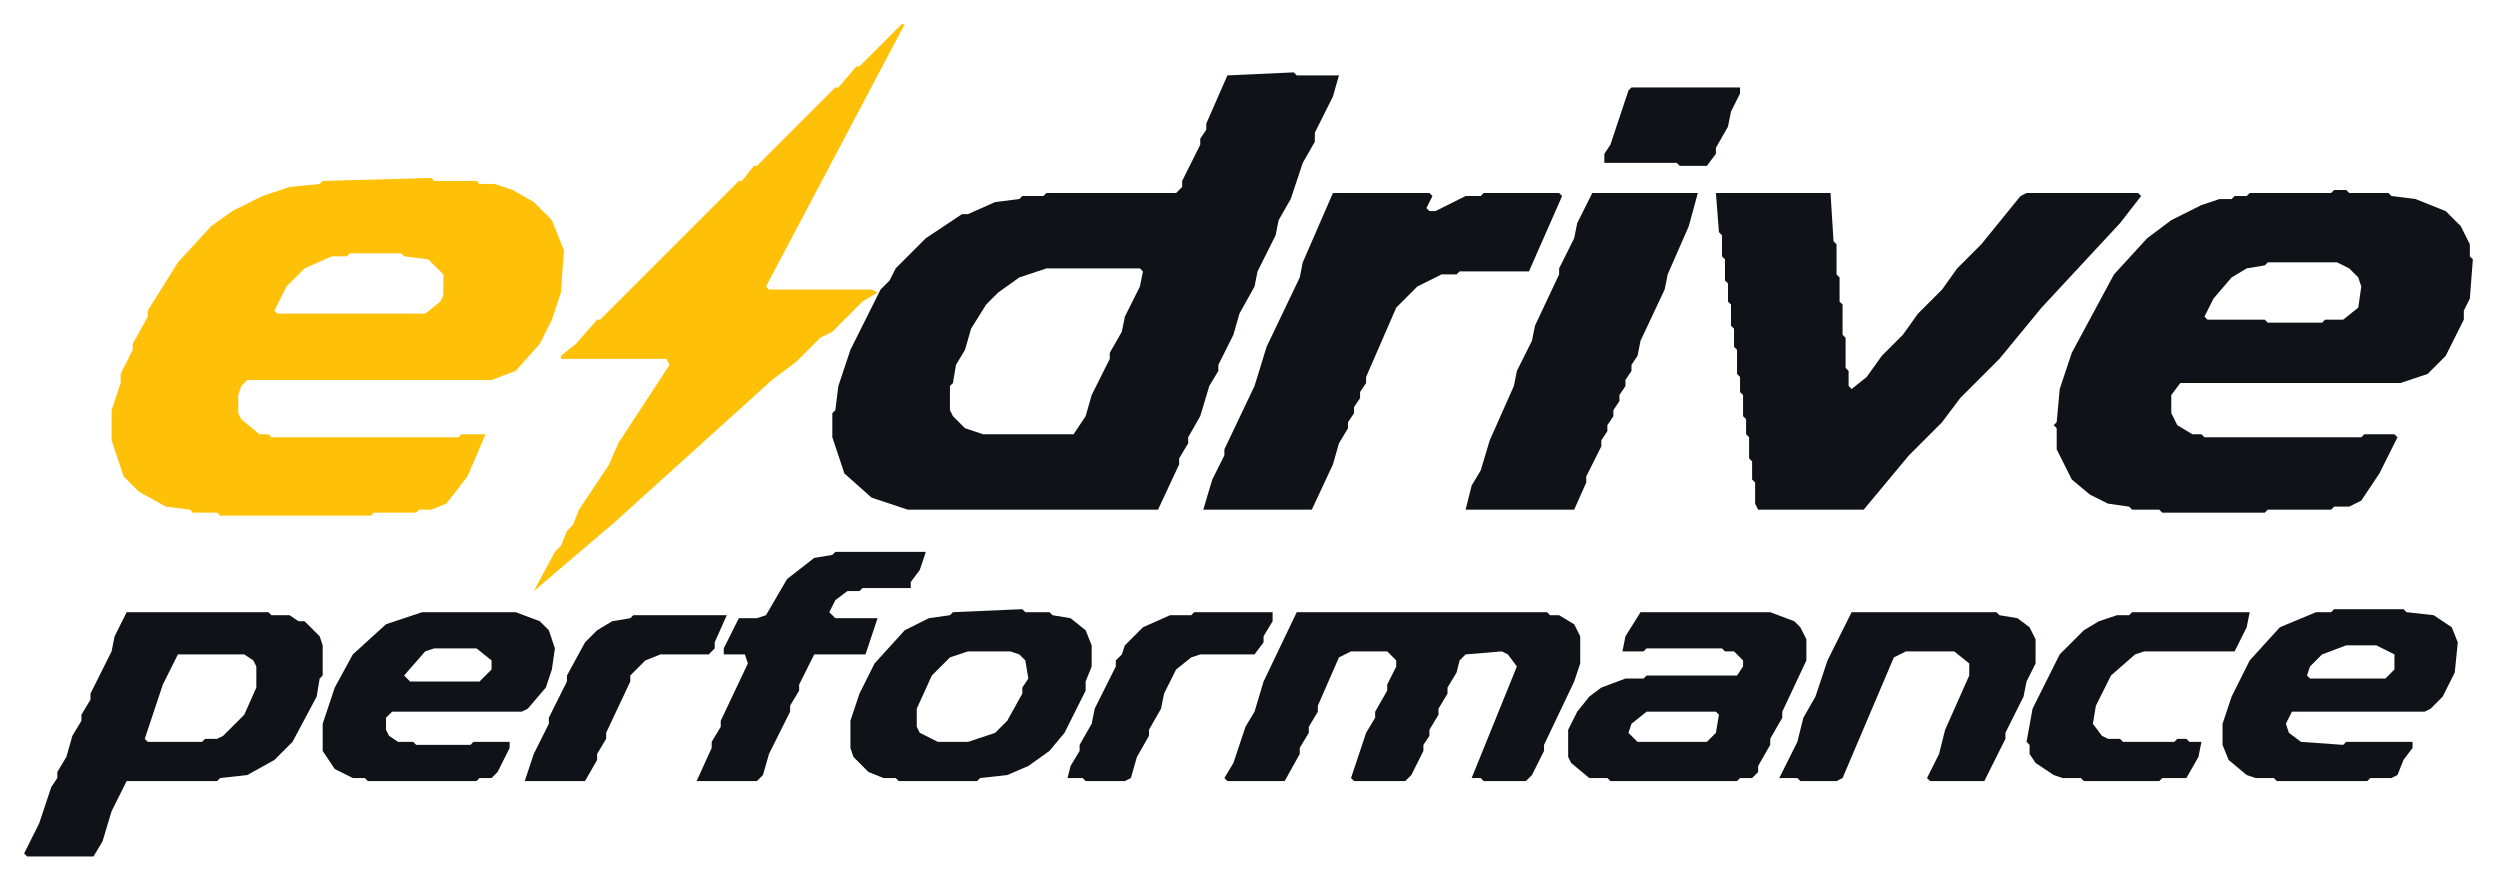
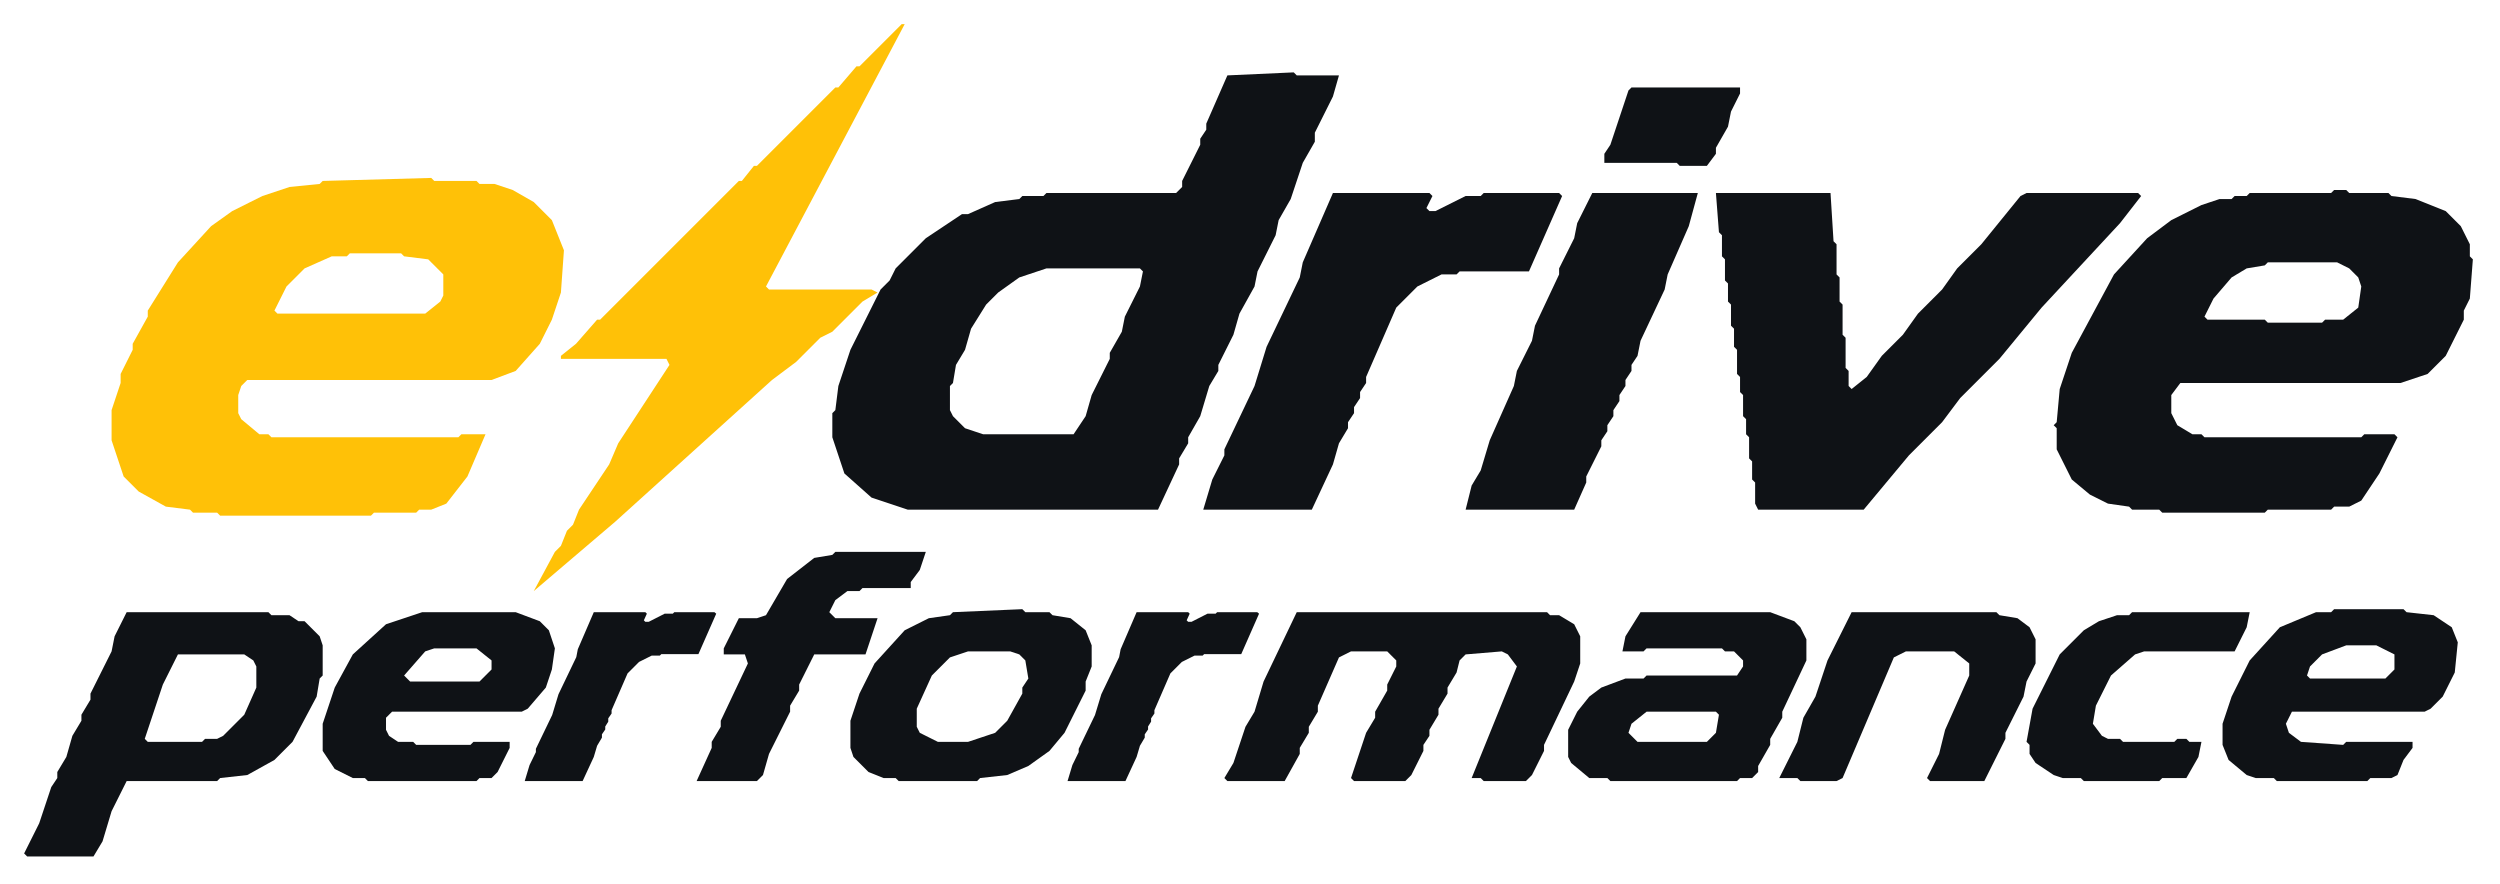
<svg xmlns="http://www.w3.org/2000/svg" viewBox="23 49 829 293" role="img" aria-label="e-drive performance logo">
  <path fill="#FFC107" fill-rule="evenodd" d="M206,122 L200,116 L193,112 L187,110 L182,110 L181,109 L167,109 L166,108 L130,109 L129,110 L119,111 L110,114 L100,119 L93,124 L82,136 L72,152 L72,154 L67,163 L67,165 L63,173 L63,176 L60,185 L60,195 L64,207 L69,212 L78,217 L86,218 L87,219 L95,219 L96,220 L146,220 L147,219 L161,219 L162,218 L166,218 L171,216 L178,207 L184,193 L176,193 L175,194 L113,194 L112,193 L109,193 L103,188 L102,186 L102,180 L103,177 L105,175 L186,175 L194,172 L202,163 L206,155 L209,146 L210,132 Z M114,152 L118,144 L124,138 L133,134 L138,134 L139,133 L156,133 L157,134 L165,135 L170,140 L170,147 L169,149 L164,153 L115,153 Z M323,57 L322,57 L308,71 L307,71 L301,78 L300,78 L274,104 L273,104 L269,109 L268,109 L222,155 L221,155 L214,163 L209,167 L209,168 L244,168 L245,170 L228,196 L225,203 L215,218 L213,223 L211,225 L209,230 L207,232 L200,245 L227,222 L279,175 L287,169 L295,161 L299,159 L309,149 L314,146 L312,145 L278,145 L277,144 Z" />
-   <path fill="#0F1216" fill-rule="evenodd" d="M264,253 L233,253 L232,254 L226,255 L221,258 L217,262 L211,273 L211,275 L205,287 L205,289 L200,299 L197,308 L217,308 L221,301 L221,299 L224,294 L224,292 L232,275 L232,273 L237,268 L242,266 L258,266 L260,264 L260,262 Z M769,252 L730,252 L729,253 L725,253 L719,255 L714,258 L706,266 L697,284 L695,295 L696,296 L696,299 L698,302 L704,306 L707,307 L713,307 L714,308 L739,308 L740,307 L748,307 L752,300 L753,295 L749,295 L748,294 L745,294 L744,295 L727,295 L726,294 L722,294 L720,293 L717,289 L718,283 L723,273 L731,266 L734,265 L764,265 L768,257 Z M637,252 L629,268 L625,280 L621,287 L619,295 L613,307 L619,307 L620,308 L632,308 L634,307 L651,267 L655,265 L671,265 L676,269 L676,273 L668,291 L666,299 L662,307 L663,308 L681,308 L688,294 L688,292 L694,280 L695,275 L698,269 L698,261 L696,257 L692,254 L686,253 L685,252 Z M567,252 L562,260 L561,265 L568,265 L569,264 L594,264 L595,265 L598,265 L601,268 L601,270 L599,273 L569,273 L568,274 L562,274 L554,277 L550,280 L546,285 L543,291 L543,300 L544,302 L550,307 L556,307 L557,308 L599,308 L600,307 L604,307 L606,305 L606,303 L610,296 L610,294 L614,287 L614,285 L622,268 L622,261 L620,257 L618,255 L610,252 Z M563,292 L564,289 L569,285 L592,285 L593,286 L592,292 L589,295 L566,295 Z M429,307 L430,308 L449,308 L454,299 L454,297 L457,292 L457,290 L460,285 L460,283 L467,267 L471,265 L483,265 L486,268 L486,270 L483,276 L483,278 L479,285 L479,287 L476,292 L471,307 L472,308 L489,308 L491,306 L495,298 L495,296 L497,293 L497,291 L500,286 L500,284 L503,279 L503,277 L506,272 L507,268 L509,266 L521,265 L523,266 L526,270 L511,307 L514,307 L515,308 L529,308 L531,306 L535,298 L535,296 L545,275 L547,269 L547,260 L545,256 L540,253 L537,253 L536,252 L453,252 L442,275 L439,285 L436,290 L432,302 Z M445,252 L419,252 L418,253 L411,253 L402,257 L396,263 L395,266 L393,268 L393,270 L386,284 L385,289 L381,296 L381,298 L378,303 L377,307 L382,307 L383,308 L396,308 L398,307 L400,300 L404,293 L404,291 L408,284 L409,279 L413,271 L418,267 L421,266 L439,266 L442,262 L442,260 L445,255 Z M205,258 L202,255 L194,252 L163,252 L151,256 L140,266 L134,277 L130,289 L130,298 L134,304 L140,307 L144,307 L145,308 L181,308 L182,307 L186,307 L188,305 L192,297 L192,295 L180,295 L179,296 L161,296 L160,295 L155,295 L152,293 L151,291 L151,287 L153,285 L196,285 L198,284 L204,277 L206,271 L207,264 Z M157,273 L164,265 L167,264 L181,264 L186,268 L186,271 L182,275 L159,275 Z M129,260 L124,255 L122,255 L119,253 L113,253 L112,252 L65,252 L61,260 L60,265 L53,279 L53,281 L50,286 L50,288 L47,293 L45,300 L42,305 L42,307 L40,310 L36,322 L31,332 L32,333 L54,333 L57,328 L60,318 L65,308 L95,308 L96,307 L105,306 L114,301 L120,295 L128,280 L129,274 L130,273 L130,263 Z M82,266 L104,266 L107,268 L108,270 L108,277 L104,286 L97,293 L95,294 L91,294 L90,295 L72,295 L71,294 L77,276 Z M836,257 L830,253 L821,252 L820,251 L797,251 L796,252 L791,252 L779,257 L769,268 L763,280 L760,289 L760,296 L762,301 L768,306 L771,307 L777,307 L778,308 L808,308 L809,307 L816,307 L818,306 L820,301 L823,297 L823,295 L801,295 L800,296 L786,295 L782,292 L781,289 L783,285 L827,285 L829,284 L833,280 L837,272 L838,262 Z M788,273 L789,270 L793,266 L801,263 L811,263 L817,266 L817,271 L814,274 L789,274 Z M383,258 L378,254 L372,253 L371,252 L363,252 L362,251 L339,252 L338,253 L331,254 L323,258 L313,269 L308,279 L305,288 L305,297 L306,300 L311,305 L316,307 L320,307 L321,308 L347,308 L348,307 L357,306 L364,303 L371,298 L376,292 L383,278 L383,275 L385,270 L385,263 Z M363,268 L364,274 L362,277 L362,279 L357,288 L353,292 L344,295 L334,295 L328,292 L327,290 L327,284 L332,273 L338,267 L344,265 L358,265 L361,266 Z M330,232 L300,232 L299,233 L293,234 L284,241 L277,253 L274,254 L268,254 L263,264 L263,266 L270,266 L271,269 L262,288 L262,290 L259,295 L259,297 L254,308 L274,308 L276,306 L278,299 L285,285 L285,283 L288,278 L288,276 L293,266 L310,266 L314,254 L300,254 L298,252 L300,248 L304,245 L308,245 L309,244 L325,244 L325,242 L328,238 Z M606,218 L641,218 L656,200 L667,189 L673,181 L686,168 L700,151 L726,123 L733,114 L732,113 L695,113 L693,114 L680,130 L672,138 L667,145 L659,153 L654,160 L647,167 L642,174 L637,178 L636,177 L636,172 L635,171 L635,161 L634,160 L634,150 L633,149 L633,141 L632,140 L632,130 L631,129 L630,113 L592,113 L593,126 L594,127 L594,134 L595,135 L595,142 L596,143 L596,149 L597,150 L597,157 L598,158 L598,164 L599,165 L599,173 L600,174 L600,179 L601,180 L601,187 L602,188 L602,193 L603,194 L603,201 L604,202 L604,208 L605,209 L605,216 Z M586,113 L551,113 L546,123 L545,128 L540,138 L540,140 L532,157 L531,162 L526,172 L525,177 L517,195 L514,205 L511,210 L509,218 L545,218 L549,209 L549,207 L554,197 L554,195 L556,192 L556,190 L558,187 L558,185 L560,182 L560,180 L562,177 L562,175 L564,172 L564,170 L566,167 L567,162 L575,145 L576,140 L583,124 Z M541,114 L540,113 L515,113 L514,114 L509,114 L499,119 L497,119 L496,118 L498,114 L497,113 L465,113 L455,136 L454,141 L443,164 L439,177 L429,198 L429,200 L425,208 L422,218 L458,218 L465,203 L467,196 L470,191 L470,189 L472,186 L472,184 L474,181 L474,179 L476,176 L476,174 L486,151 L493,144 L501,140 L506,140 L507,139 L530,139 Z M839,124 L834,119 L824,115 L816,114 L815,113 L802,113 L801,112 L797,112 L796,113 L769,113 L768,114 L764,114 L763,115 L759,115 L753,117 L743,122 L735,128 L724,140 L710,166 L706,178 L705,189 L704,190 L705,191 L705,198 L710,208 L716,213 L722,216 L729,217 L730,218 L739,218 L740,219 L774,219 L775,218 L796,218 L797,217 L802,217 L806,215 L812,206 L818,194 L817,193 L807,193 L806,194 L754,194 L753,193 L750,193 L745,190 L743,186 L743,180 L746,176 L819,176 L828,173 L834,167 L840,155 L840,152 L842,148 L843,135 L842,134 L842,130 Z M754,154 L757,148 L763,141 L768,138 L774,137 L775,136 L798,136 L802,138 L805,141 L806,144 L805,151 L800,155 L794,155 L793,156 L775,156 L774,155 L755,155 Z M563,79 L557,97 L555,100 L555,103 L579,103 L580,104 L589,104 L592,100 L592,98 L596,91 L597,86 L600,80 L600,78 L564,78 Z M467,74 L453,74 L452,73 L430,74 L423,90 L423,92 L421,95 L421,97 L415,109 L415,111 L413,113 L370,113 L369,114 L362,114 L361,115 L353,116 L344,120 L342,120 L330,128 L320,138 L318,142 L315,145 L305,165 L301,177 L300,185 L299,186 L299,194 L303,206 L312,214 L324,218 L407,218 L414,203 L414,201 L417,196 L417,194 L421,187 L424,177 L427,172 L427,170 L432,160 L434,153 L439,144 L440,139 L446,127 L447,122 L451,115 L455,103 L459,96 L459,93 L465,81 Z M402,139 L401,144 L396,154 L395,159 L391,166 L391,168 L385,180 L383,187 L379,193 L349,193 L343,191 L339,187 L338,185 L338,177 L339,176 L340,170 L343,165 L345,158 L350,150 L354,146 L361,141 L370,138 L401,138 Z" />
+   <path fill="#0F1216" fill-rule="evenodd" d="M260.5,252.5 L259.9,252 L246.6,252 L246.1,252.5 L243.4,252.5 L238.1,255.2 L237,255.2 L236.5,254.7 L237.5,252.5 L237,252 L219.9,252 L214.6,264.3 L214.1,266.9 L208.2,279.2 L206.1,286.1 L200.7,297.3 L200.7,298.4 L198.6,302.7 L197,308 L216.2,308 L219.9,300 L221,296.3 L222.6,293.6 L222.6,292.5 L223.7,290.9 L223.7,289.9 L224.7,288.3 L224.7,287.2 L225.8,285.6 L225.8,284.5 L231.1,272.3 L234.9,268.5 L239.1,266.4 L241.8,266.4 L242.3,265.9 L254.6,265.9 Z M769,252 L730,252 L729,253 L725,253 L719,255 L714,258 L706,266 L697,284 L695,295 L696,296 L696,299 L698,302 L704,306 L707,307 L713,307 L714,308 L739,308 L740,307 L748,307 L752,300 L753,295 L749,295 L748,294 L745,294 L744,295 L727,295 L726,294 L722,294 L720,293 L717,289 L718,283 L723,273 L731,266 L734,265 L764,265 L768,257 Z M637,252 L629,268 L625,280 L621,287 L619,295 L613,307 L619,307 L620,308 L632,308 L634,307 L651,267 L655,265 L671,265 L676,269 L676,273 L668,291 L666,299 L662,307 L663,308 L681,308 L688,294 L688,292 L694,280 L695,275 L698,269 L698,261 L696,257 L692,254 L686,253 L685,252 Z M567,252 L562,260 L561,265 L568,265 L569,264 L594,264 L595,265 L598,265 L601,268 L601,270 L599,273 L569,273 L568,274 L562,274 L554,277 L550,280 L546,285 L543,291 L543,300 L544,302 L550,307 L556,307 L557,308 L599,308 L600,307 L604,307 L606,305 L606,303 L610,296 L610,294 L614,287 L614,285 L622,268 L622,261 L620,257 L618,255 L610,252 Z M563,292 L564,289 L569,285 L592,285 L593,286 L592,292 L589,295 L566,295 Z M429,307 L430,308 L449,308 L454,299 L454,297 L457,292 L457,290 L460,285 L460,283 L467,267 L471,265 L483,265 L486,268 L486,270 L483,276 L483,278 L479,285 L479,287 L476,292 L471,307 L472,308 L489,308 L491,306 L495,298 L495,296 L497,293 L497,291 L500,286 L500,284 L503,279 L503,277 L506,272 L507,268 L509,266 L521,265 L523,266 L526,270 L511,307 L514,307 L515,308 L529,308 L531,306 L535,298 L535,296 L545,275 L547,269 L547,260 L545,256 L540,253 L537,253 L536,252 L453,252 L442,275 L439,285 L436,290 L432,302 Z M440.5,252.5 L439.9,252 L426.6,252 L426.1,252.5 L423.4,252.5 L418.1,255.2 L417,255.2 L416.5,254.7 L417.5,252.5 L417,252 L399.9,252 L394.6,264.3 L394.1,266.9 L388.2,279.2 L386.1,286.1 L380.7,297.3 L380.7,298.4 L378.6,302.7 L377,308 L396.2,308 L399.9,300 L401,296.3 L402.6,293.6 L402.6,292.5 L403.7,290.9 L403.7,289.9 L404.7,288.3 L404.7,287.2 L405.8,285.6 L405.8,284.5 L411.1,272.3 L414.9,268.5 L419.1,266.4 L421.8,266.4 L422.3,265.9 L434.6,265.9 Z M205,258 L202,255 L194,252 L163,252 L151,256 L140,266 L134,277 L130,289 L130,298 L134,304 L140,307 L144,307 L145,308 L181,308 L182,307 L186,307 L188,305 L192,297 L192,295 L180,295 L179,296 L161,296 L160,295 L155,295 L152,293 L151,291 L151,287 L153,285 L196,285 L198,284 L204,277 L206,271 L207,264 Z M157,273 L164,265 L167,264 L181,264 L186,268 L186,271 L182,275 L159,275 Z M129,260 L124,255 L122,255 L119,253 L113,253 L112,252 L65,252 L61,260 L60,265 L53,279 L53,281 L50,286 L50,288 L47,293 L45,300 L42,305 L42,307 L40,310 L36,322 L31,332 L32,333 L54,333 L57,328 L60,318 L65,308 L95,308 L96,307 L105,306 L114,301 L120,295 L128,280 L129,274 L130,273 L130,263 Z M82,266 L104,266 L107,268 L108,270 L108,277 L104,286 L97,293 L95,294 L91,294 L90,295 L72,295 L71,294 L77,276 Z M836,257 L830,253 L821,252 L820,251 L797,251 L796,252 L791,252 L779,257 L769,268 L763,280 L760,289 L760,296 L762,301 L768,306 L771,307 L777,307 L778,308 L808,308 L809,307 L816,307 L818,306 L820,301 L823,297 L823,295 L801,295 L800,296 L786,295 L782,292 L781,289 L783,285 L827,285 L829,284 L833,280 L837,272 L838,262 Z M788,273 L789,270 L793,266 L801,263 L811,263 L817,266 L817,271 L814,274 L789,274 Z M383,258 L378,254 L372,253 L371,252 L363,252 L362,251 L339,252 L338,253 L331,254 L323,258 L313,269 L308,279 L305,288 L305,297 L306,300 L311,305 L316,307 L320,307 L321,308 L347,308 L348,307 L357,306 L364,303 L371,298 L376,292 L383,278 L383,275 L385,270 L385,263 Z M363,268 L364,274 L362,277 L362,279 L357,288 L353,292 L344,295 L334,295 L328,292 L327,290 L327,284 L332,273 L338,267 L344,265 L358,265 L361,266 Z M330,232 L300,232 L299,233 L293,234 L284,241 L277,253 L274,254 L268,254 L263,264 L263,266 L270,266 L271,269 L262,288 L262,290 L259,295 L259,297 L254,308 L274,308 L276,306 L278,299 L285,285 L285,283 L288,278 L288,276 L293,266 L310,266 L314,254 L300,254 L298,252 L300,248 L304,245 L308,245 L309,244 L325,244 L325,242 L328,238 Z M606,218 L641,218 L656,200 L667,189 L673,181 L686,168 L700,151 L726,123 L733,114 L732,113 L695,113 L693,114 L680,130 L672,138 L667,145 L659,153 L654,160 L647,167 L642,174 L637,178 L636,177 L636,172 L635,171 L635,161 L634,160 L634,150 L633,149 L633,141 L632,140 L632,130 L631,129 L630,113 L592,113 L593,126 L594,127 L594,134 L595,135 L595,142 L596,143 L596,149 L597,150 L597,157 L598,158 L598,164 L599,165 L599,173 L600,174 L600,179 L601,180 L601,187 L602,188 L602,193 L603,194 L603,201 L604,202 L604,208 L605,209 L605,216 Z M586,113 L551,113 L546,123 L545,128 L540,138 L540,140 L532,157 L531,162 L526,172 L525,177 L517,195 L514,205 L511,210 L509,218 L545,218 L549,209 L549,207 L554,197 L554,195 L556,192 L556,190 L558,187 L558,185 L560,182 L560,180 L562,177 L562,175 L564,172 L564,170 L566,167 L567,162 L575,145 L576,140 L583,124 Z M541,114 L540,113 L515,113 L514,114 L509,114 L499,119 L497,119 L496,118 L498,114 L497,113 L465,113 L455,136 L454,141 L443,164 L439,177 L429,198 L429,200 L425,208 L422,218 L458,218 L465,203 L467,196 L470,191 L470,189 L472,186 L472,184 L474,181 L474,179 L476,176 L476,174 L486,151 L493,144 L501,140 L506,140 L507,139 L530,139 Z M839,124 L834,119 L824,115 L816,114 L815,113 L802,113 L801,112 L797,112 L796,113 L769,113 L768,114 L764,114 L763,115 L759,115 L753,117 L743,122 L735,128 L724,140 L710,166 L706,178 L705,189 L704,190 L705,191 L705,198 L710,208 L716,213 L722,216 L729,217 L730,218 L739,218 L740,219 L774,219 L775,218 L796,218 L797,217 L802,217 L806,215 L812,206 L818,194 L817,193 L807,193 L806,194 L754,194 L753,193 L750,193 L745,190 L743,186 L743,180 L746,176 L819,176 L828,173 L834,167 L840,155 L840,152 L842,148 L843,135 L842,134 L842,130 Z M754,154 L757,148 L763,141 L768,138 L774,137 L775,136 L798,136 L802,138 L805,141 L806,144 L805,151 L800,155 L794,155 L793,156 L775,156 L774,155 L755,155 Z M563,79 L557,97 L555,100 L555,103 L579,103 L580,104 L589,104 L592,100 L592,98 L596,91 L597,86 L600,80 L600,78 L564,78 Z M467,74 L453,74 L452,73 L430,74 L423,90 L423,92 L421,95 L421,97 L415,109 L415,111 L413,113 L370,113 L369,114 L362,114 L361,115 L353,116 L344,120 L342,120 L330,128 L320,138 L318,142 L315,145 L305,165 L301,177 L300,185 L299,186 L299,194 L303,206 L312,214 L324,218 L407,218 L414,203 L414,201 L417,196 L417,194 L421,187 L424,177 L427,172 L427,170 L432,160 L434,153 L439,144 L440,139 L446,127 L447,122 L451,115 L455,103 L459,96 L459,93 L465,81 Z M402,139 L401,144 L396,154 L395,159 L391,166 L391,168 L385,180 L383,187 L379,193 L349,193 L343,191 L339,187 L338,185 L338,177 L339,176 L340,170 L343,165 L345,158 L350,150 L354,146 L361,141 L370,138 L401,138 Z" />
</svg>
